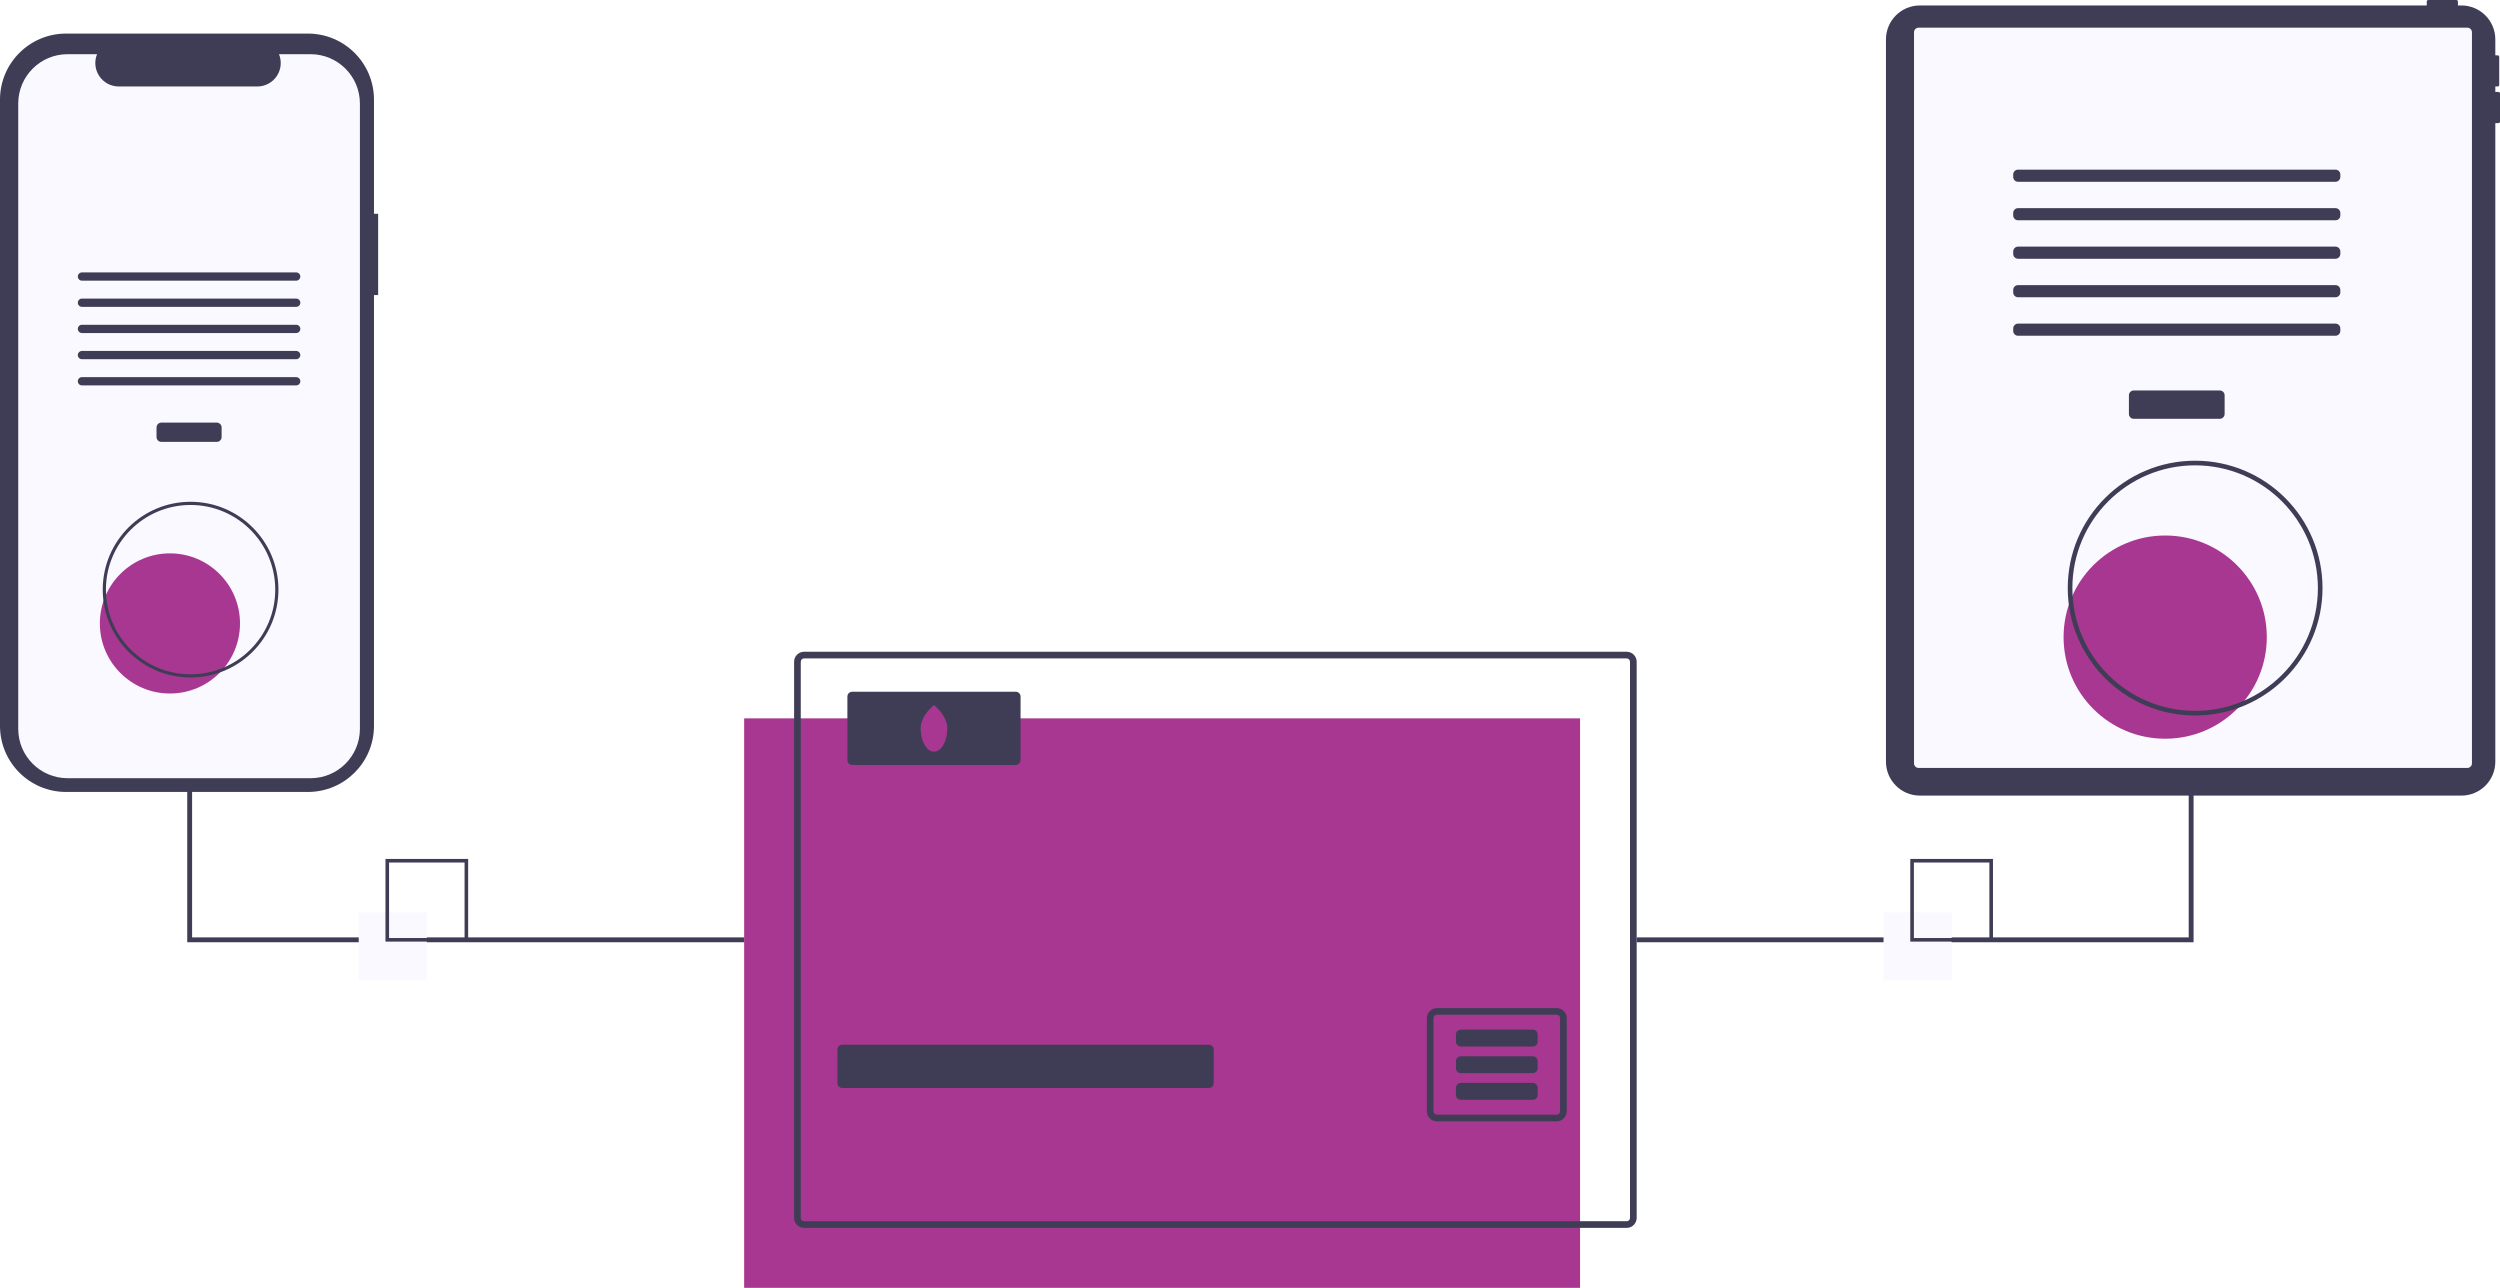
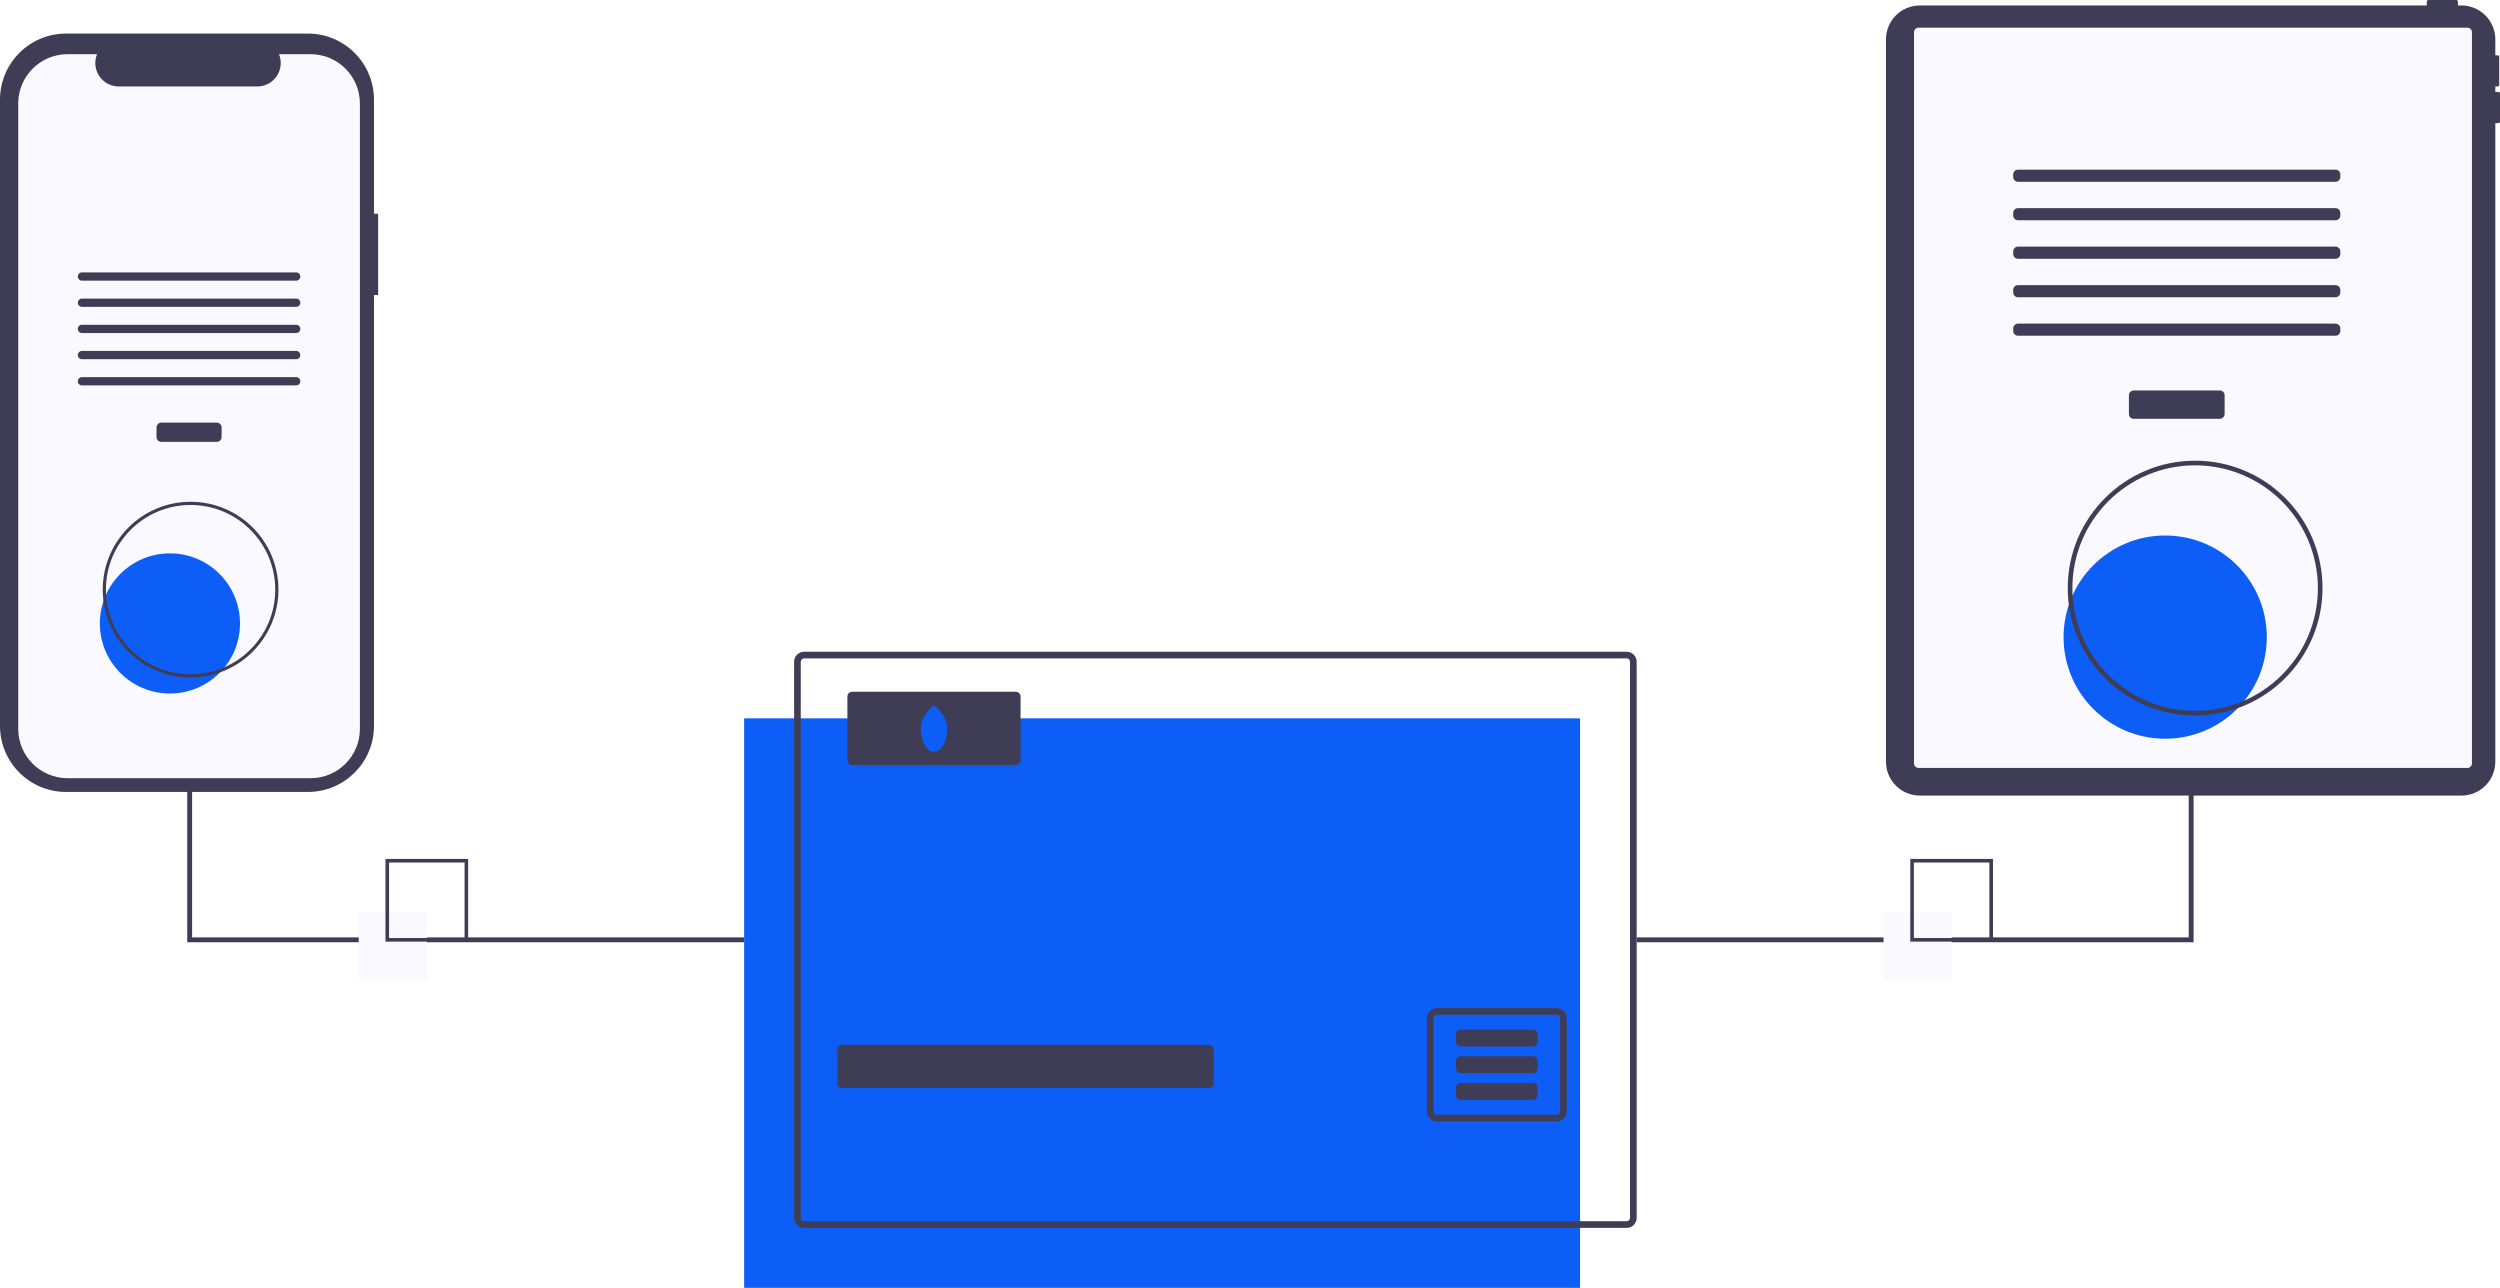
<svg xmlns="http://www.w3.org/2000/svg" width="1027.992px" height="529.556px" viewBox="0 0 1027.992 529.556" role="img" artist="Katerina Limpitsouni" source="https://undraw.co/" transform="rotate(0) scale(1, 1)">
-   <rect x="305.992" y="295.386" width="343.72" height="234.17" fill="#a83791" />
+   <rect x="305.992" y="295.386" width="343.72" height="234.17" fill="#0D5DF7" />
  <path d="M754.886,453.218h-338.24a4.116,4.116,0,0,0-4.11,4.11v228.69a4.11,4.11,0,0,0,4.11,4.11h338.24a4.11,4.11,0,0,0,4.11-4.11v-228.69A4.116,4.116,0,0,0,754.886,453.218Zm1.37,232.8a1.366,1.366,0,0,1-1.37,1.37h-338.24a1.366,1.366,0,0,1-1.37-1.37v-228.69a1.372,1.372,0,0,1,1.37-1.37h338.24a1.372,1.372,0,0,1,1.37,1.37Z" transform="translate(-86.00397 -185.2222)" fill="#3f3d56" />
  <rect x="344.335" y="429.587" width="154.743" height="17.802" rx="2" fill="#3f3d56" />
  <path d="M726.126,599.748h-49.29a4.11,4.11,0,0,0-4.11,4.11v38.34a4.11,4.11,0,0,0,4.11,4.11h49.29a4.11,4.11,0,0,0,4.11-4.11v-38.34A4.11,4.11,0,0,0,726.126,599.748Zm1.37,42.45a1.372,1.372,0,0,1-1.37,1.37h-49.29a1.372,1.372,0,0,1-1.37-1.37v-38.34a1.366,1.366,0,0,1,1.37-1.37h49.29a1.366,1.366,0,0,1,1.37,1.37Z" transform="translate(-86.00397 -185.2222)" fill="#3f3d56" />
  <rect x="598.676" y="423.372" width="33.603" height="6.952" rx="2" fill="#3f3d56" />
  <rect x="598.676" y="434.328" width="33.603" height="6.952" rx="2" fill="#3f3d56" />
  <rect x="598.676" y="445.283" width="33.603" height="6.952" rx="2" fill="#3f3d56" />
  <rect x="348.444" y="284.431" width="71.209" height="30.127" rx="2" fill="#3f3d56" />
-   <path d="M475.53,484.716c0,5.294-2.452,9.586-5.478,9.586s-5.478-4.292-5.478-9.586,5.478-9.586,5.478-9.586S475.53,479.422,475.53,484.716Z" transform="translate(-86.00397 -185.2222)" fill="#a83791" />
+   <path d="M475.53,484.716c0,5.294-2.452,9.586-5.478,9.586s-5.478-4.292-5.478-9.586,5.478-9.586,5.478-9.586S475.53,479.422,475.53,484.716Z" transform="translate(-86.00397 -185.2222)" fill="#0D5DF7" />
  <polygon points="901.992 161.837 899.992 161.837 899.992 385.451 672.992 385.451 672.992 387.451 901.992 387.451 901.992 161.837" fill="#3f3d56" />
  <polygon points="305.992 387.451 76.992 387.451 76.992 161.837 78.992 161.837 78.992 385.451 305.992 385.451 305.992 387.451" fill="#3f3d56" />
  <path d="M1113.355,223.032h-1.282v-2.243h.961a.641.641,0,0,0,.641-.641V208.613a.641.641,0,0,0-.641-.641h-.961v-6.551a13.956,13.956,0,0,0-13.956-13.956h-1.424v-1.602a.641.641,0,0,0-.641-.641h-11.535a.641.641,0,0,0-.641.641v1.602H875.461a13.956,13.956,0,0,0-13.956,13.956v296.994a13.956,13.956,0,0,0,13.956,13.956h222.657a13.956,13.956,0,0,0,13.956-13.956V235.849h1.282a.641.641,0,0,0,.641-.641V223.673A.641.641,0,0,0,1113.355,223.032Z" transform="translate(-86.00397 -185.2222)" fill="#3f3d56" />
  <rect x="787.035" y="11.372" width="229.423" height="304.406" rx="1.905" fill="#f9f9ff" />
  <rect x="875.401" y="160.558" width="39.357" height="11.663" rx="2" fill="#3f3d56" />
  <rect x="827.821" y="69.754" width="134.517" height="4.998" rx="2" fill="#3f3d56" />
  <rect x="827.821" y="85.582" width="134.517" height="4.998" rx="2" fill="#3f3d56" />
  <rect x="827.821" y="101.41" width="134.517" height="4.998" rx="2" fill="#3f3d56" />
  <rect x="827.821" y="117.239" width="134.517" height="4.998" rx="2" fill="#3f3d56" />
  <rect x="827.821" y="133.067" width="134.517" height="4.998" rx="2" fill="#3f3d56" />
-   <circle cx="890.317" cy="261.978" r="41.78" fill="#a83791" />
+   <circle cx="890.317" cy="261.978" r="41.78" fill="#0D5DF7" />
  <path d="M988.636,479.426a52.382,52.382,0,1,1,52.382-52.382A52.441,52.441,0,0,1,988.636,479.426Zm0-102.859a50.477,50.477,0,1,0,50.477,50.477A50.534,50.534,0,0,0,988.636,376.567Z" transform="translate(-86.00397 -185.2222)" fill="#3f3d56" />
  <path d="M241.496,273.134h-1.713V226.196a27.167,27.167,0,0,0-27.167-27.167H113.171A27.167,27.167,0,0,0,86.004,226.196V483.703a27.167,27.167,0,0,0,27.167,27.167h99.445A27.167,27.167,0,0,0,239.783,483.703V306.545H241.496Z" transform="translate(-86.00397 -185.2222)" fill="#3f3d56" />
  <path d="M233.997,227.792V484.924a20.288,20.288,0,0,1-20.285,20.292H113.787a20.288,20.288,0,0,1-20.285-20.292V227.792a20.287,20.287,0,0,1,20.285-20.285h12.123a9.638,9.638,0,0,0,8.925,13.276h56.972a9.637,9.637,0,0,0,8.925-13.276h12.98A20.287,20.287,0,0,1,233.997,227.792Z" transform="translate(-86.00397 -185.2222)" fill="#f9f9ff" />
  <rect x="64.362" y="173.773" width="26.768" height="7.933" rx="2" fill="#3f3d56" />
  <rect x="32" y="112.012" width="91.492" height="3.4" rx="1.7" fill="#3f3d56" />
  <rect x="32" y="122.778" width="91.492" height="3.4" rx="1.7" fill="#3f3d56" />
  <rect x="32" y="133.544" width="91.492" height="3.4" rx="1.7" fill="#3f3d56" />
  <rect x="32" y="144.309" width="91.492" height="3.4" rx="1.7" fill="#3f3d56" />
  <rect x="32" y="155.075" width="91.492" height="3.4" rx="1.7" fill="#3f3d56" />
-   <circle cx="69.875" cy="256.355" r="28.813" fill="#a83791" />
+   <circle cx="69.875" cy="256.355" r="28.813" fill="#0D5DF7" />
  <path d="M164.371,463.801A36.125,36.125,0,1,1,200.496,427.677,36.165,36.165,0,0,1,164.371,463.801Zm0-70.936a34.811,34.811,0,1,0,34.811,34.811A34.85,34.85,0,0,0,164.371,392.866Z" transform="translate(-86.00397 -185.2222)" fill="#3f3d56" />
  <rect x="147.505" y="375.19" width="28" height="28" fill="#f9f9ff" />
  <path d="M278.509,572.412h-34v-34h34Zm-32.522-1.478h31.043V539.89H245.987Z" transform="translate(-86.00397 -185.2222)" fill="#3f3d56" />
  <rect x="774.505" y="375.19" width="28" height="28" fill="#f9f9ff" />
  <path d="M905.509,572.412h-34v-34h34Zm-32.522-1.478h31.043V539.89H872.987Z" transform="translate(-86.00397 -185.2222)" fill="#3f3d56" />
</svg>
